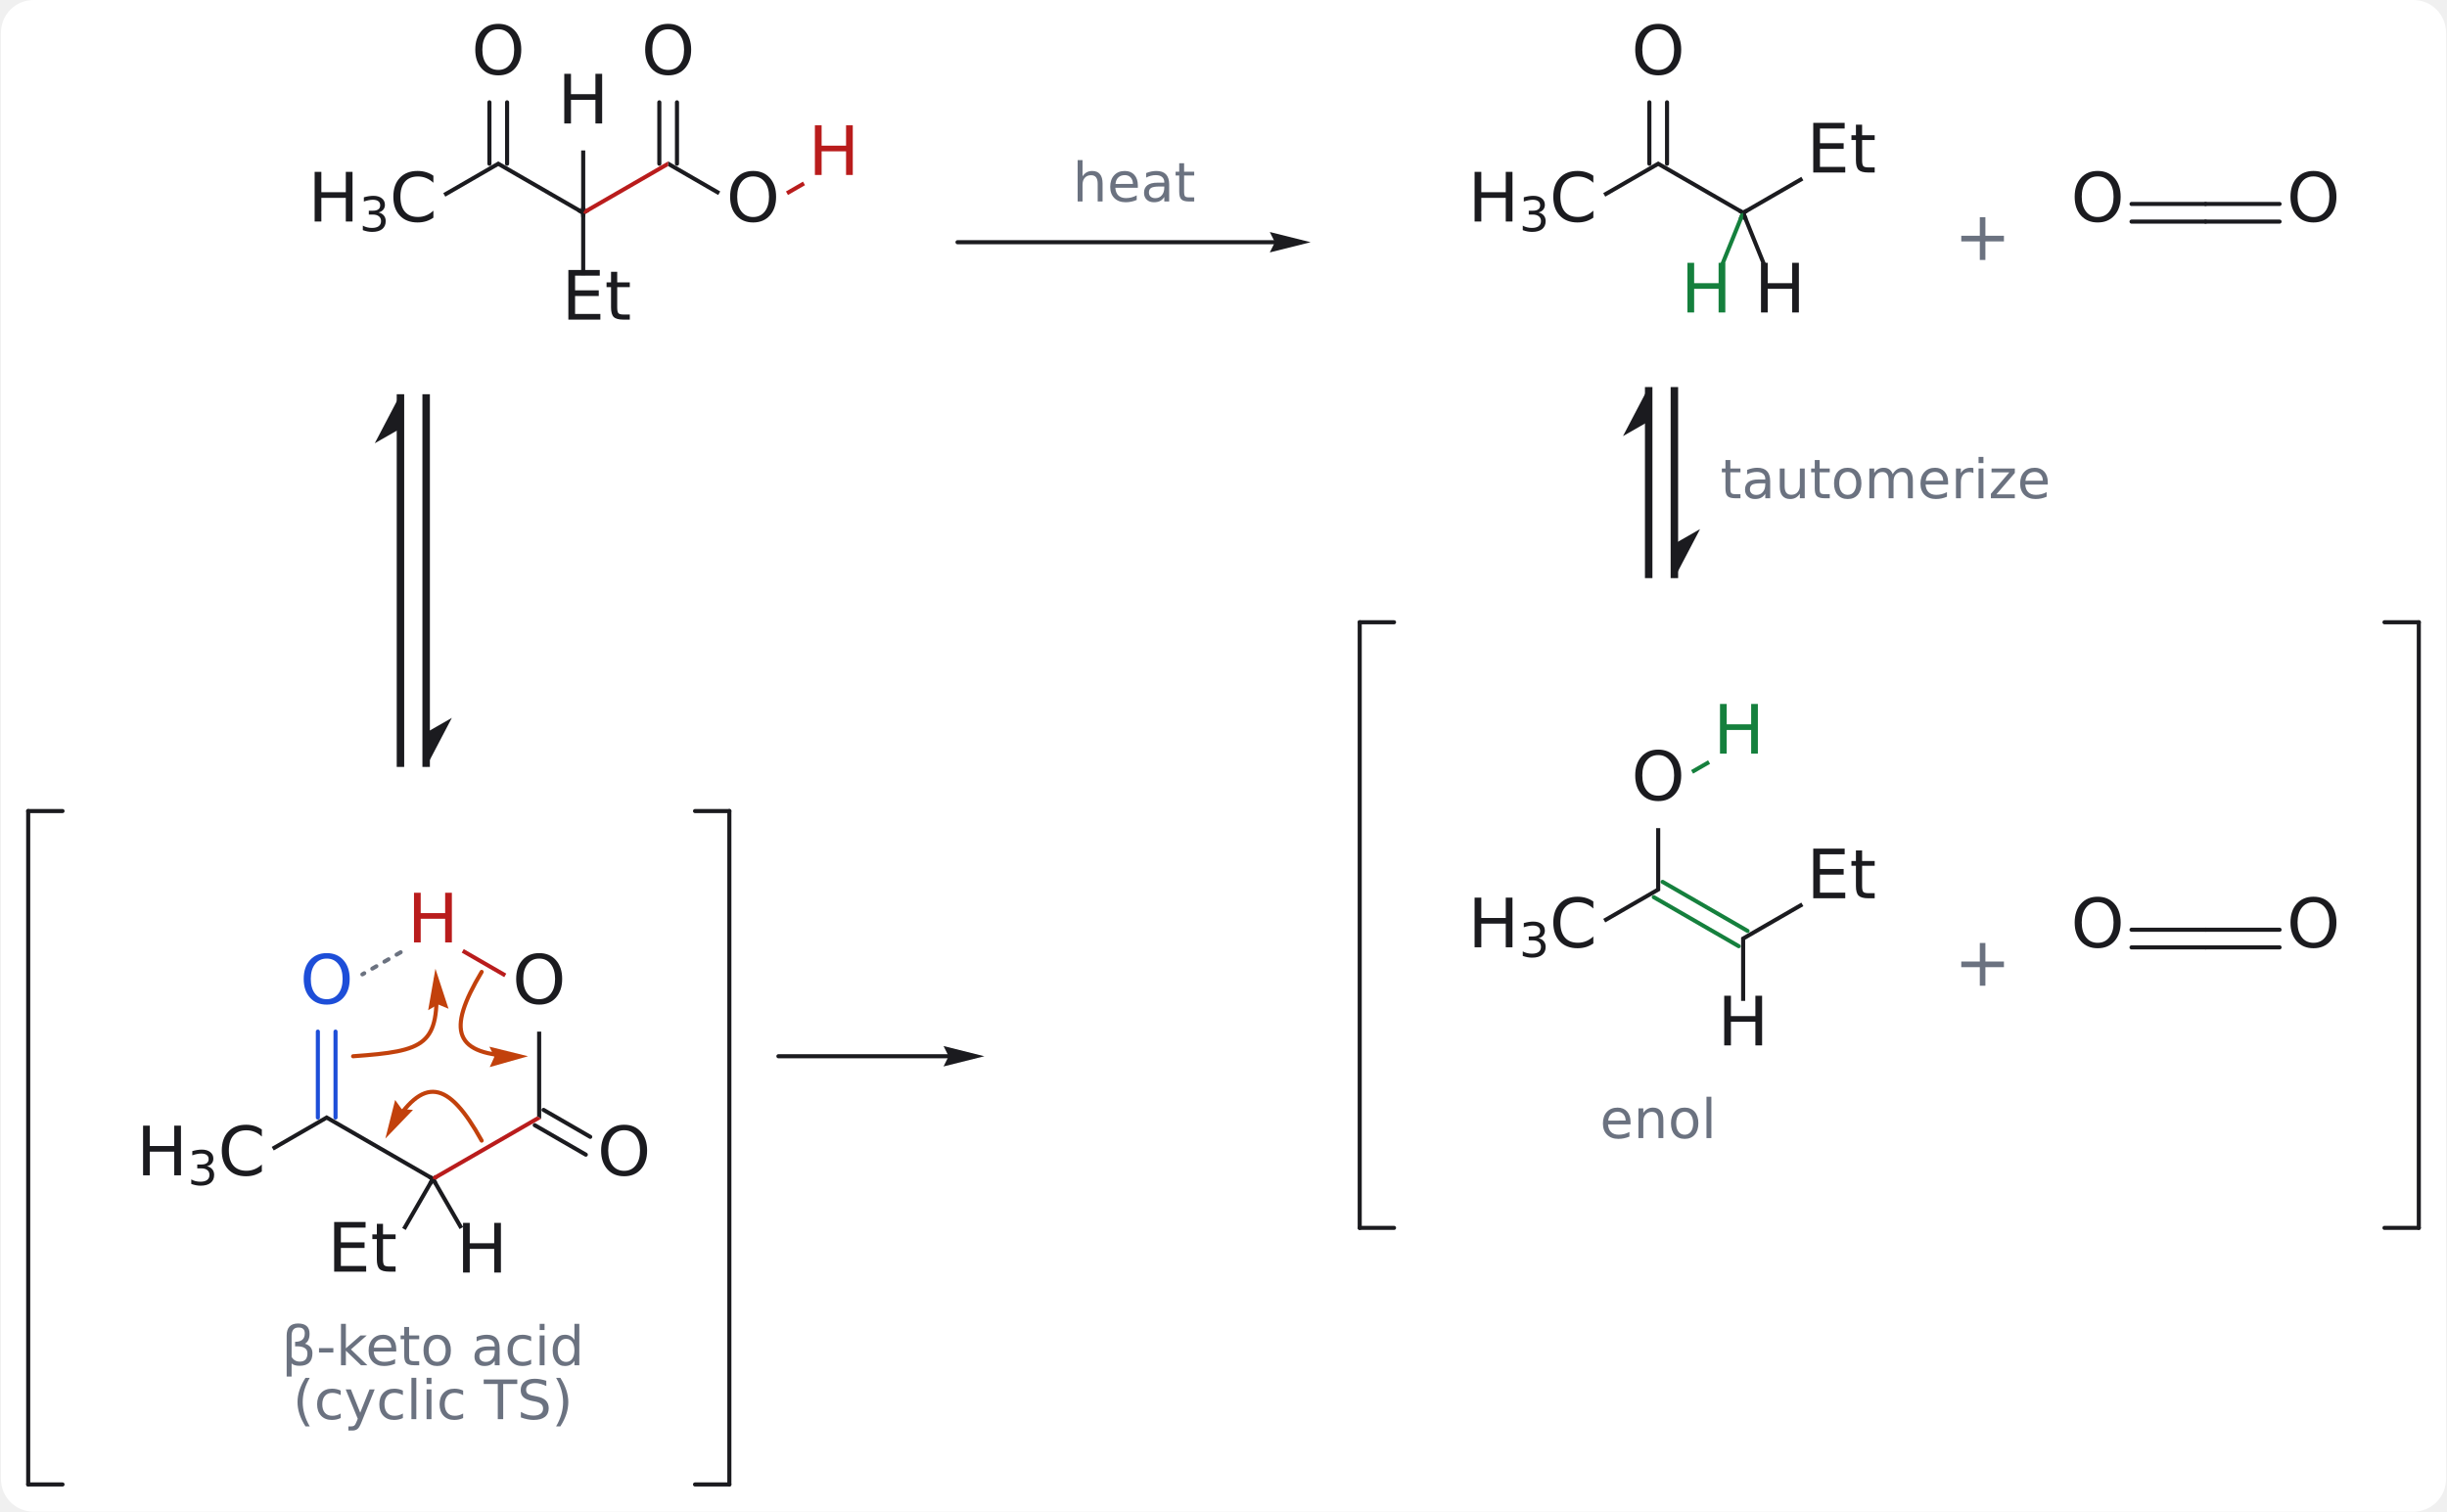
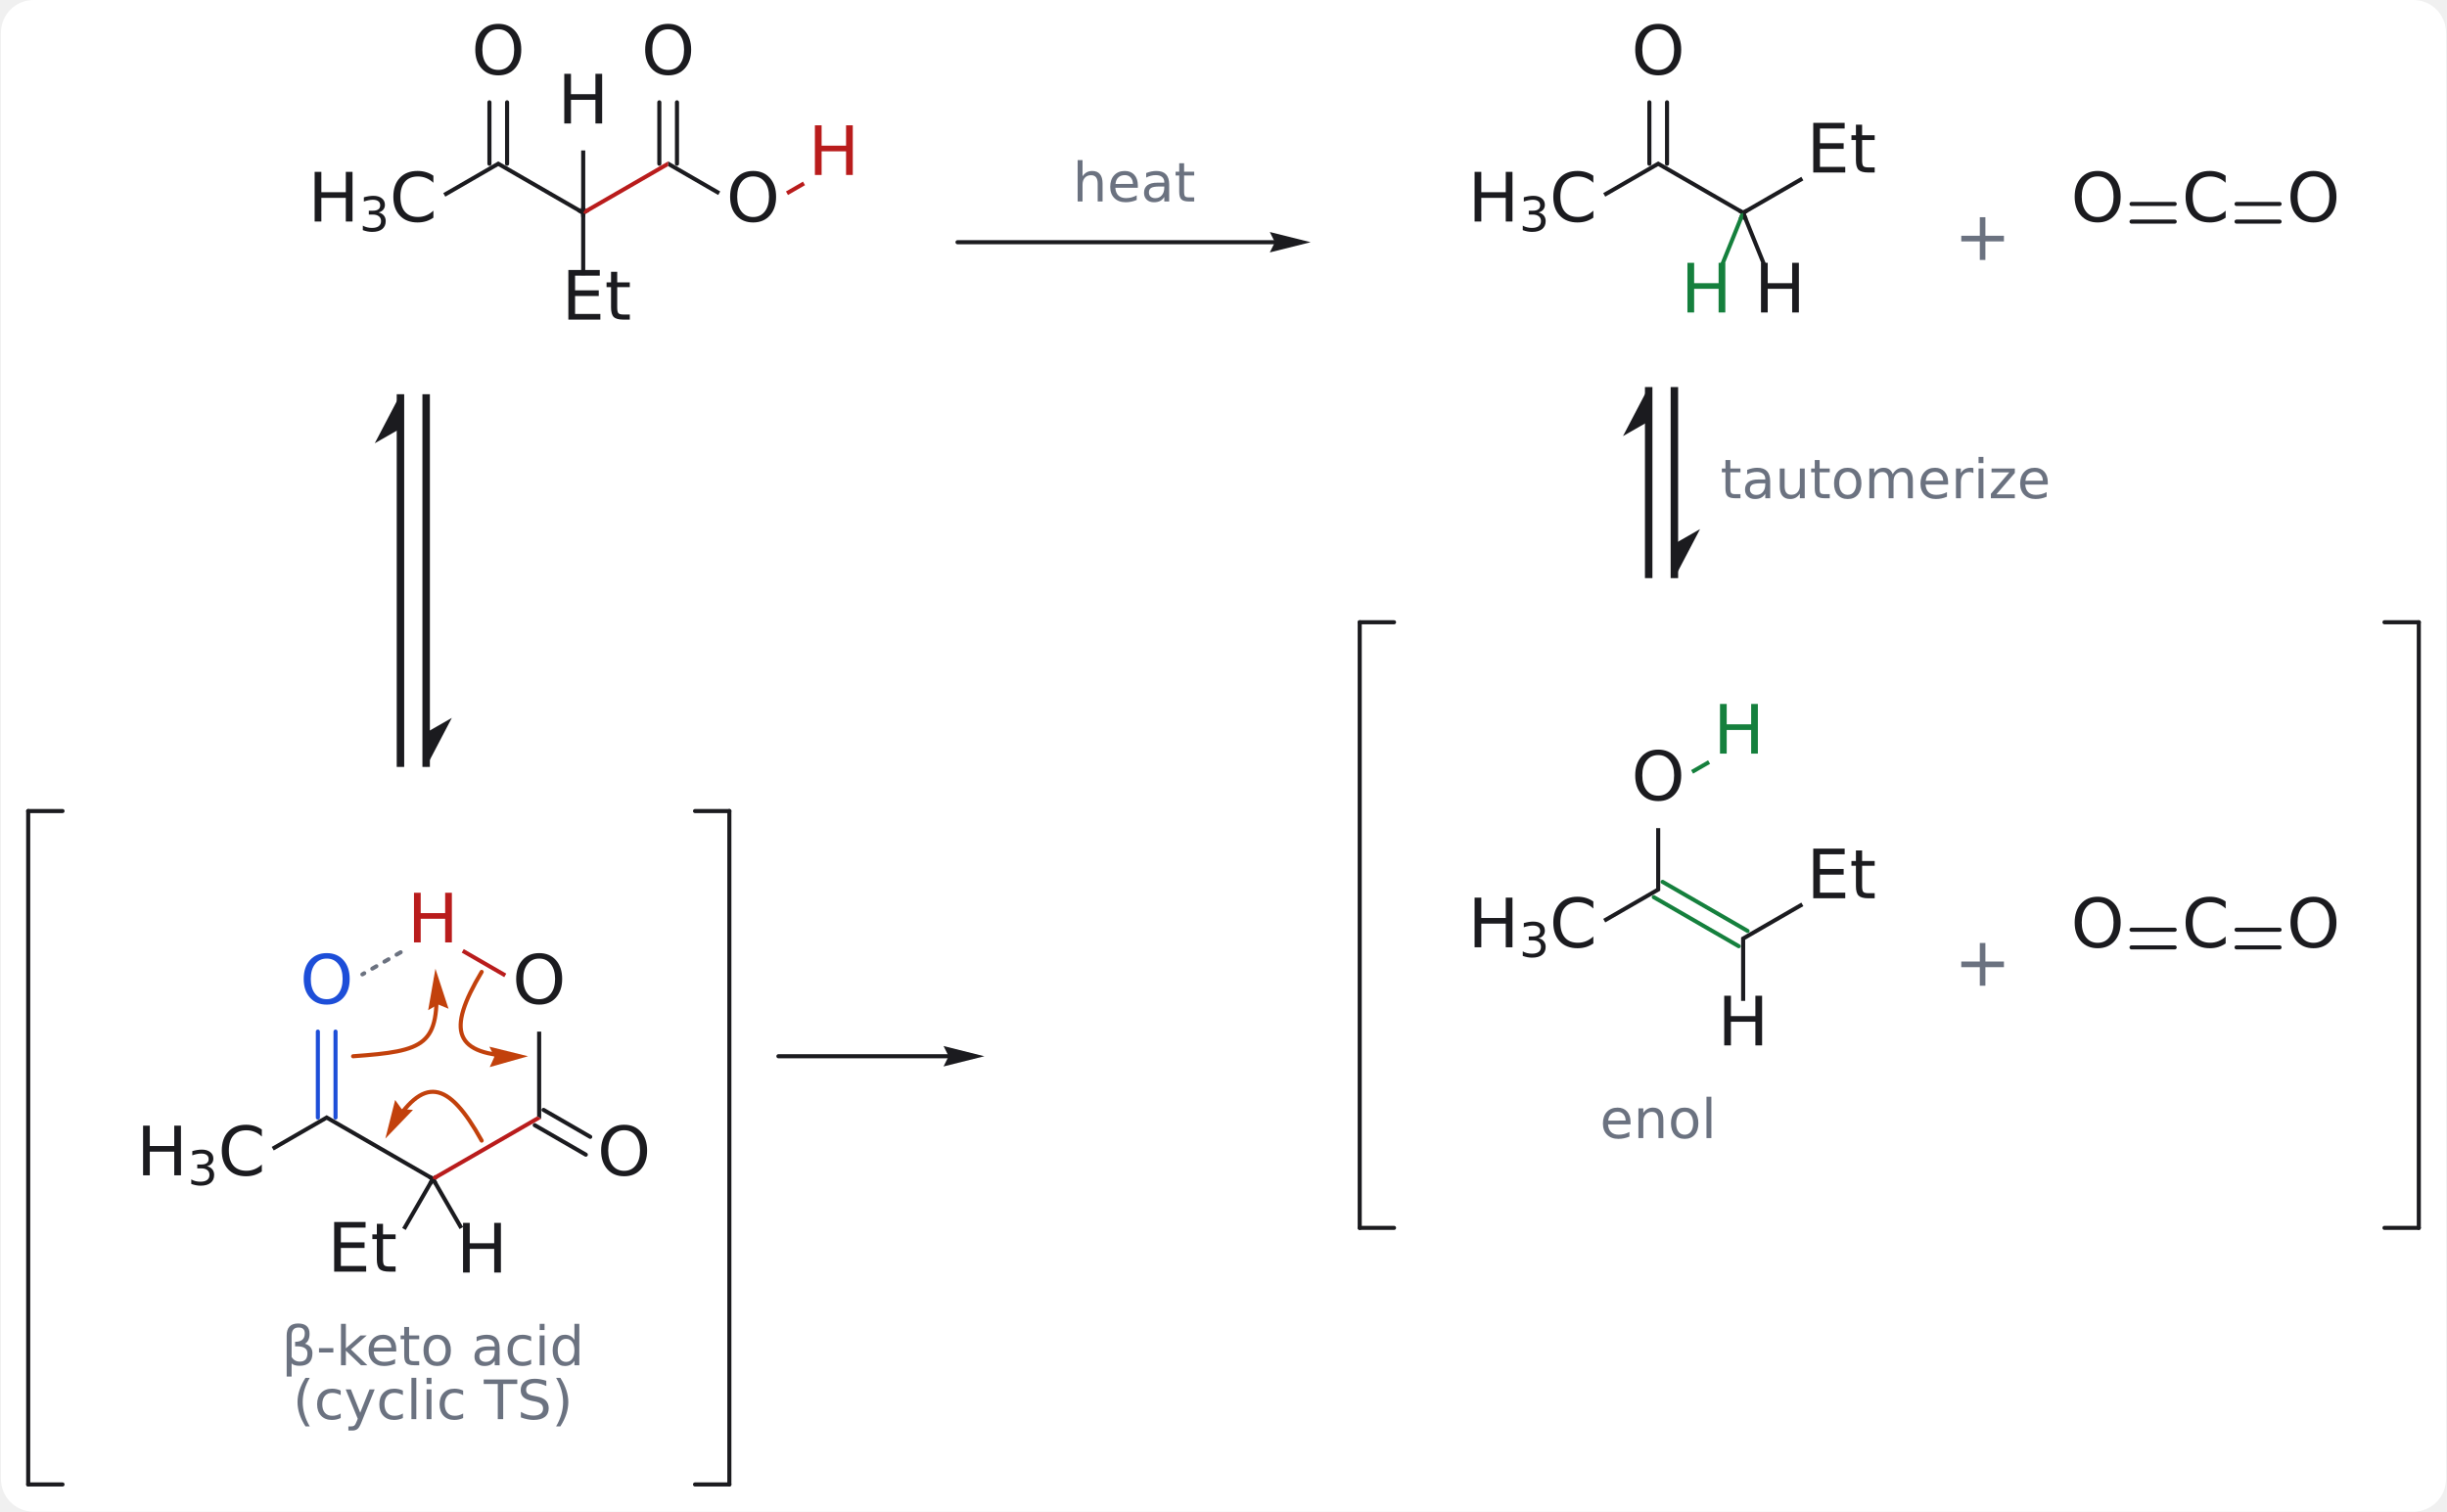
<svg xmlns="http://www.w3.org/2000/svg" viewBox="-113.559 -91.123 1046.915 647.361" width="649" height="401">
  <style>.c-ink.fill{fill:#1b1b1f}.c-ink.stroke{stroke:#1b1b1f}.c-arrow.fill{fill:#c2410c}.c-arrow.stroke{stroke:#c2410c}.c-nu.fill{fill:#1d4ed8}.c-nu.stroke{stroke:#1d4ed8}.c-el.fill{fill:#b91c1c}.c-el.stroke{stroke:#b91c1c}.c-good.fill{fill:#15803d}.c-good.stroke{stroke:#15803d}.c-muted.fill{fill:#6b7280}.c-muted.stroke{stroke:#6b7280}.card{fill:#ffffff}@media (prefers-color-scheme: dark){.c-ink.fill{fill:#e6e6ea}.c-ink.stroke{stroke:#e6e6ea}.c-arrow.fill{fill:#ff9f5a}.c-arrow.stroke{stroke:#ff9f5a}.c-nu.fill{fill:#8ab4ff}.c-nu.stroke{stroke:#8ab4ff}.c-el.fill{fill:#ff8a8a}.c-el.stroke{stroke:#ff8a8a}.c-good.fill{fill:#6ee7a0}.c-good.stroke{stroke:#6ee7a0}.c-muted.fill{fill:#9ca3af}.c-muted.stroke{stroke:#9ca3af}.card{fill:#1e1e1e}}</style>
  <rect class="card" x="-113.559" y="-91.123" width="1046.915" height="647.361" rx="14" />
  <line class="c-muted stroke" x1="57.58" y1="316.68" x2="41.20" y2="326.13" stroke-width="1.75" stroke-linecap="round" stroke-dasharray="2 4" />
  <line class="c-ink stroke" x1="-101.89" y1="256.20" x2="-101.89" y2="544.57" stroke-width="1.75" stroke-linecap="round" />
  <line class="c-ink stroke" x1="-101.89" y1="256.20" x2="-87.19" y2="256.20" stroke-width="1.75" stroke-linecap="round" />
  <line class="c-ink stroke" x1="-101.89" y1="544.57" x2="-87.19" y2="544.57" stroke-width="1.75" stroke-linecap="round" />
  <line class="c-ink stroke" x1="198.32" y1="256.20" x2="198.32" y2="544.57" stroke-width="1.75" stroke-linecap="round" />
  <line class="c-ink stroke" x1="198.32" y1="256.20" x2="183.62" y2="256.20" stroke-width="1.75" stroke-linecap="round" />
  <line class="c-ink stroke" x1="198.32" y1="544.57" x2="183.62" y2="544.57" stroke-width="1.75" stroke-linecap="round" />
  <line class="c-ink stroke" x1="68.50" y1="77.70" x2="68.50" y2="237.30" stroke-width="3.2" stroke-linecap="butt" />
  <polygon class="c-ink fill" points="68.50,237.30 79.50,216.30 68.50,222.60" />
  <line class="c-ink stroke" x1="57.50" y1="237.30" x2="57.50" y2="77.70" stroke-width="3.2" stroke-linecap="butt" />
  <polygon class="c-ink fill" points="57.50,77.70 46.50,98.70 57.50,92.40" />
  <line class="c-ink stroke" x1="468.22" y1="175.35" x2="468.22" y2="434.70" stroke-width="1.75" stroke-linecap="round" />
  <line class="c-ink stroke" x1="468.22" y1="175.35" x2="482.92" y2="175.35" stroke-width="1.75" stroke-linecap="round" />
  <line class="c-ink stroke" x1="468.22" y1="434.70" x2="482.92" y2="434.70" stroke-width="1.75" stroke-linecap="round" />
  <line class="c-ink stroke" x1="921.69" y1="175.35" x2="921.69" y2="434.70" stroke-width="1.75" stroke-linecap="round" />
  <line class="c-ink stroke" x1="921.69" y1="175.35" x2="906.99" y2="175.35" stroke-width="1.75" stroke-linecap="round" />
  <line class="c-ink stroke" x1="921.69" y1="434.70" x2="906.99" y2="434.70" stroke-width="1.75" stroke-linecap="round" />
  <line class="c-ink stroke" x1="591.95" y1="156.45" x2="591.95" y2="74.63" stroke-width="3.2" stroke-linecap="butt" />
  <polygon class="c-ink fill" points="591.95,74.63 580.95,95.63 591.95,89.33" />
  <line class="c-ink stroke" x1="602.95" y1="74.63" x2="602.95" y2="156.45" stroke-width="3.2" stroke-linecap="butt" />
  <polygon class="c-ink fill" points="602.95,156.45 613.95,135.45 602.95,141.75" />
  <line class="c-ink stroke" x1="95.592" y1="-21" x2="95.592" y2="-47.303" stroke-width="1.75" stroke-linecap="round" />
  <line class="c-ink stroke" x1="103.152" y1="-21" x2="103.152" y2="-47.303" stroke-width="1.75" stroke-linecap="round" />
  <line class="c-ink stroke" x1="168.336" y1="-21" x2="168.336" y2="-47.303" stroke-width="1.75" stroke-linecap="round" />
  <line class="c-ink stroke" x1="175.896" y1="-21" x2="175.896" y2="-47.303" stroke-width="1.75" stroke-linecap="round" />
  <line class="c-ink stroke" x1="592.242" y1="-21" x2="592.242" y2="-47.303" stroke-width="1.75" stroke-linecap="round" />
  <line class="c-ink stroke" x1="599.802" y1="-21" x2="599.802" y2="-47.303" stroke-width="1.75" stroke-linecap="round" />
-   <line class="c-ink stroke" x1="830.382" y1="3.78" x2="798.69" y2="3.78" stroke-width="1.75" stroke-linecap="round" />
-   <line class="c-ink stroke" x1="830.382" y1="-3.78" x2="798.69" y2="-3.78" stroke-width="1.75" stroke-linecap="round" />
-   <line class="c-ink stroke" x1="830.382" y1="-3.78" x2="862.074" y2="-3.78" stroke-width="1.75" stroke-linecap="round" />
-   <line class="c-ink stroke" x1="830.382" y1="3.78" x2="862.074" y2="3.78" stroke-width="1.75" stroke-linecap="round" />
+   <line class="c-ink stroke" x1="817.17" y1="3.78" x2="798.69" y2="3.78" stroke-width="1.75" stroke-linecap="round" />
+   <line class="c-ink stroke" x1="817.17" y1="-3.78" x2="798.69" y2="-3.78" stroke-width="1.75" stroke-linecap="round" />
+   <line class="c-ink stroke" x1="843.651" y1="-3.78" x2="862.074" y2="-3.78" stroke-width="1.75" stroke-linecap="round" />
+   <line class="c-ink stroke" x1="843.651" y1="3.78" x2="862.074" y2="3.78" stroke-width="1.75" stroke-linecap="round" />
  <path class="c-nu stroke" d="M29.694 350.647 L29.694 387.45 " fill="none" stroke-width="1.75" stroke-linecap="round" stroke-linejoin="round" />
  <path class="c-nu stroke" d="M22.134 350.647 L22.134 387.45 " fill="none" stroke-width="1.75" stroke-linecap="round" stroke-linejoin="round" />
  <line class="c-ink stroke" x1="118.776" y1="384.176" x2="138.75" y2="395.709" stroke-width="1.75" stroke-linecap="round" />
  <line class="c-ink stroke" x1="114.996" y1="390.724" x2="136.86" y2="403.347" stroke-width="1.75" stroke-linecap="round" />
  <path class="c-good stroke" d="M597.912 286.526 L634.284 307.526 " fill="none" stroke-width="1.75" stroke-linecap="round" stroke-linejoin="round" />
  <path class="c-good stroke" d="M594.132 293.074 L630.504 314.074 " fill="none" stroke-width="1.75" stroke-linecap="round" stroke-linejoin="round" />
-   <line class="c-ink stroke" x1="830.382" y1="314.58" x2="798.69" y2="314.58" stroke-width="1.75" stroke-linecap="round" />
-   <line class="c-ink stroke" x1="830.382" y1="307.02" x2="798.69" y2="307.02" stroke-width="1.75" stroke-linecap="round" />
-   <line class="c-ink stroke" x1="830.382" y1="307.02" x2="862.074" y2="307.02" stroke-width="1.75" stroke-linecap="round" />
-   <line class="c-ink stroke" x1="830.382" y1="314.58" x2="862.074" y2="314.58" stroke-width="1.75" stroke-linecap="round" />
+   <line class="c-ink stroke" x1="817.17" y1="314.58" x2="798.69" y2="314.58" stroke-width="1.75" stroke-linecap="round" />
+   <line class="c-ink stroke" x1="817.17" y1="307.02" x2="798.69" y2="307.02" stroke-width="1.75" stroke-linecap="round" />
+   <line class="c-ink stroke" x1="843.651" y1="307.02" x2="862.074" y2="307.02" stroke-width="1.75" stroke-linecap="round" />
+   <line class="c-ink stroke" x1="843.651" y1="314.58" x2="862.074" y2="314.58" stroke-width="1.75" stroke-linecap="round" />
  <path class="c-ink fill stroke" d="M134.869 -1.516 L134.111 -1.953 L133.236 -0.438 L134.869 0.505 L135.744 0 Z M136.619 -1.516 L136.619 -2.391 L134.869 -2.391 L134.869 -1.516 L135.744 0 Z M134.869 0.505 L134.869 1.75 L136.619 1.75 L136.619 0.505 L135.744 0 Z M136.619 0.505 L138.252 -0.438 L137.377 -1.953 L136.619 -1.516 L135.744 0 Z " stroke-width="0" stroke-linecap="round" stroke-linejoin="round" />
  <path class="c-ink fill stroke" d="M632.394 -1.01 L631.316 -1.633 L630.441 -0.117 L631.298 0.377 L632.394 0 Z M631.298 0.377 L630.444 2.488 L632.066 3.144 L632.394 2.333 L632.394 0 Z M632.394 2.333 L632.722 3.144 L634.344 2.488 L633.49 0.377 L632.394 0 Z M633.49 0.377 L634.347 -0.117 L633.472 -1.633 L632.394 -1.01 L632.394 0 Z " stroke-width="0" stroke-linecap="round" stroke-linejoin="round" />
  <path class="c-ink fill stroke" d="M71.4 412.69 L70.322 412.067 L69.447 413.583 L70.205 414.02 L71.4 413.7 Z M72.595 414.02 L73.353 413.583 L72.478 412.067 L71.4 412.69 L71.4 413.7 Z M70.205 414.02 L69.447 415.333 L70.963 416.208 L71.4 415.45 L71.4 413.7 Z M71.4 415.45 L71.838 416.208 L73.353 415.333 L72.595 414.02 L71.4 413.7 Z " stroke-width="0" stroke-linecap="round" stroke-linejoin="round" />
  <path class="c-ink fill stroke" d="M76.706 -6.903 L99.372 -19.99 L99.372 -22.01 L75.831 -8.419 Z M99.372 -19.99 L134.869 0.505 L135.744 0 L134.869 -1.516 L99.372 -22.01 Z M136.619 -1.516 L136.619 -26.702 L134.869 -26.702 L134.869 -1.516 L135.744 0 Z M134.869 0.505 L134.869 26.702 L136.619 26.702 L136.619 0.505 L135.744 0 Z M172.116 -19.99 L193.543 -7.618 L194.418 -9.134 L172.116 -22.01 Z M573.356 -6.903 L596.022 -19.99 L596.022 -22.01 L572.481 -8.419 Z M596.022 -19.99 L631.298 0.377 L632.394 0 L632.394 -1.01 L596.022 -22.01 Z M632.394 2.333 L641.144 23.964 L642.767 23.308 L633.49 0.377 L632.394 0 Z M633.49 0.377 L658.185 -13.881 L657.31 -15.396 L632.394 -1.01 L632.394 0 Z M25.914 388.46 L70.205 414.02 L71.4 413.7 L71.4 412.69 L25.914 386.44 Z M117.761 387.955 L117.761 350.647 L116.011 350.647 L116.011 386.945 Z M25.914 386.44 L2.373 400.031 L3.248 401.547 L25.914 388.46 Z M70.205 414.02 L58.249 434.728 L59.764 435.603 L71.4 415.45 L71.4 413.7 Z M71.4 415.45 L82.81 435.212 L84.325 434.337 L72.595 414.02 L71.4 413.7 Z M573.356 303.897 L596.897 290.305 L595.147 289.295 L572.481 302.381 Z M596.897 290.305 L596.897 263.497 L595.147 263.497 L595.147 289.295 Z M631.519 310.295 L631.519 337.502 L633.269 337.502 L633.269 311.305 Z M633.269 311.305 L658.185 296.92 L657.31 295.404 L631.519 310.295 Z " stroke-width="0" stroke-linecap="round" stroke-linejoin="round" />
  <path class="c-good fill stroke" d="M631.298 0.377 L622.021 23.308 L623.644 23.964 L632.394 2.333 L632.394 0 Z M610.967 240.185 L618.255 235.978 L617.38 234.463 L610.092 238.669 Z " stroke-width="0" stroke-linecap="round" stroke-linejoin="round" />
  <path class="c-el fill stroke" d="M136.619 0.505 L172.116 -19.99 L172.116 -22.01 L136.619 -1.516 L135.744 0 Z M223.433 -7.615 L230.721 -11.822 L229.846 -13.337 L222.558 -9.131 Z M72.595 414.02 L117.761 387.955 L116.011 386.945 L71.4 412.69 L71.4 413.7 Z M83.733 316.827 L101.941 327.336 L102.816 325.82 L84.607 315.312 Z " stroke-width="0" stroke-linecap="round" stroke-linejoin="round" />
  <text class="c-ink fill" xml:space="preserve" x="17.896" y="-16.456" font-family="DejaVu Sans, Noto Sans CJK KR, Noto Sans CJK JP, sans-serif" font-size="29.167" font-weight="normal" font-style="normal" text-decoration="none" dominant-baseline="text-before-edge">H</text>
  <text class="c-ink fill" xml:space="preserve" x="39.828" y="-6.248" font-family="DejaVu Sans, Noto Sans CJK KR, Noto Sans CJK JP, sans-serif" font-size="20.417" font-weight="normal" font-style="normal" text-decoration="none" dominant-baseline="text-before-edge">3</text>
  <text class="c-ink fill" xml:space="preserve" x="52.817" y="-16.456" font-family="DejaVu Sans, Noto Sans CJK KR, Noto Sans CJK JP, sans-serif" font-size="29.167" font-weight="normal" font-style="normal" text-decoration="none" dominant-baseline="text-before-edge">C</text>
  <text class="c-ink fill" xml:space="preserve" x="87.893" y="-79.456" font-family="DejaVu Sans, Noto Sans CJK KR, Noto Sans CJK JP, sans-serif" font-size="29.167" font-weight="normal" font-style="normal" text-decoration="none" dominant-baseline="text-before-edge">O</text>
  <text class="c-ink fill" xml:space="preserve" x="124.778" y="-58.442" font-family="DejaVu Sans, Noto Sans CJK KR, Noto Sans CJK JP, sans-serif" font-size="29.167" font-weight="normal" font-style="normal" text-decoration="none" dominant-baseline="text-before-edge">H</text>
  <text class="c-ink fill" xml:space="preserve" x="126.53" y="25.558" font-family="DejaVu Sans, Noto Sans CJK KR, Noto Sans CJK JP, sans-serif" font-size="29.167" font-weight="normal" font-style="normal" text-decoration="none" dominant-baseline="text-before-edge">Et</text>
  <text class="c-ink fill" xml:space="preserve" x="160.637" y="-79.456" font-family="DejaVu Sans, Noto Sans CJK KR, Noto Sans CJK JP, sans-serif" font-size="29.167" font-weight="normal" font-style="normal" text-decoration="none" dominant-baseline="text-before-edge">O</text>
  <text class="c-ink fill" xml:space="preserve" x="197.009" y="-16.456" font-family="DejaVu Sans, Noto Sans CJK KR, Noto Sans CJK JP, sans-serif" font-size="29.167" font-weight="normal" font-style="normal" text-decoration="none" dominant-baseline="text-before-edge">O</text>
  <text class="c-el fill" xml:space="preserve" x="232.088" y="-36.392" font-family="DejaVu Sans, Noto Sans CJK KR, Noto Sans CJK JP, sans-serif" font-size="29.167" font-weight="normal" font-style="normal" text-decoration="none" dominant-baseline="text-before-edge">H</text>
  <text class="c-ink fill" xml:space="preserve" x="514.546" y="-16.456" font-family="DejaVu Sans, Noto Sans CJK KR, Noto Sans CJK JP, sans-serif" font-size="29.167" font-weight="normal" font-style="normal" text-decoration="none" dominant-baseline="text-before-edge">H</text>
  <text class="c-ink fill" xml:space="preserve" x="536.478" y="-6.248" font-family="DejaVu Sans, Noto Sans CJK KR, Noto Sans CJK JP, sans-serif" font-size="20.417" font-weight="normal" font-style="normal" text-decoration="none" dominant-baseline="text-before-edge">3</text>
  <text class="c-ink fill" xml:space="preserve" x="549.467" y="-16.456" font-family="DejaVu Sans, Noto Sans CJK KR, Noto Sans CJK JP, sans-serif" font-size="29.167" font-weight="normal" font-style="normal" text-decoration="none" dominant-baseline="text-before-edge">C</text>
  <text class="c-ink fill" xml:space="preserve" x="584.543" y="-79.456" font-family="DejaVu Sans, Noto Sans CJK KR, Noto Sans CJK JP, sans-serif" font-size="29.167" font-weight="normal" font-style="normal" text-decoration="none" dominant-baseline="text-before-edge">O</text>
  <text class="c-good fill" xml:space="preserve" x="605.678" y="22.492" font-family="DejaVu Sans, Noto Sans CJK KR, Noto Sans CJK JP, sans-serif" font-size="29.167" font-weight="normal" font-style="normal" text-decoration="none" dominant-baseline="text-before-edge">H</text>
  <text class="c-ink fill" xml:space="preserve" x="637.178" y="22.492" font-family="DejaVu Sans, Noto Sans CJK KR, Noto Sans CJK JP, sans-serif" font-size="29.167" font-weight="normal" font-style="normal" text-decoration="none" dominant-baseline="text-before-edge">H</text>
  <text class="c-ink fill" xml:space="preserve" x="659.552" y="-37.442" font-family="DejaVu Sans, Noto Sans CJK KR, Noto Sans CJK JP, sans-serif" font-size="29.167" font-weight="normal" font-style="normal" text-decoration="none" dominant-baseline="text-before-edge">Et</text>
+   <text class="c-ink fill" xml:space="preserve" x="820.199" y="-16.456" font-family="DejaVu Sans, Noto Sans CJK KR, Noto Sans CJK JP, sans-serif" font-size="29.167" font-weight="normal" font-style="normal" text-decoration="none" dominant-baseline="text-before-edge">C</text>
  <text class="c-ink fill" xml:space="preserve" x="772.703" y="-16.456" font-family="DejaVu Sans, Noto Sans CJK KR, Noto Sans CJK JP, sans-serif" font-size="29.167" font-weight="normal" font-style="normal" text-decoration="none" dominant-baseline="text-before-edge">O</text>
  <text class="c-ink fill" xml:space="preserve" x="865.103" y="-16.456" font-family="DejaVu Sans, Noto Sans CJK KR, Noto Sans CJK JP, sans-serif" font-size="29.167" font-weight="normal" font-style="normal" text-decoration="none" dominant-baseline="text-before-edge">O</text>
  <text class="c-el fill" xml:space="preserve" x="60.434" y="292.258" font-family="DejaVu Sans, Noto Sans CJK KR, Noto Sans CJK JP, sans-serif" font-size="29.167" font-weight="normal" font-style="normal" text-decoration="none" dominant-baseline="text-before-edge">H</text>
  <text class="c-nu fill" xml:space="preserve" x="14.435" y="318.494" font-family="DejaVu Sans, Noto Sans CJK KR, Noto Sans CJK JP, sans-serif" font-size="29.167" font-weight="normal" font-style="normal" text-decoration="none" dominant-baseline="text-before-edge">O</text>
  <text class="c-ink fill" xml:space="preserve" x="105.407" y="318.494" font-family="DejaVu Sans, Noto Sans CJK KR, Noto Sans CJK JP, sans-serif" font-size="29.167" font-weight="normal" font-style="normal" text-decoration="none" dominant-baseline="text-before-edge">O</text>
  <text class="c-ink fill" xml:space="preserve" x="141.779" y="391.994" font-family="DejaVu Sans, Noto Sans CJK KR, Noto Sans CJK JP, sans-serif" font-size="29.167" font-weight="normal" font-style="normal" text-decoration="none" dominant-baseline="text-before-edge">O</text>
  <text class="c-ink fill" xml:space="preserve" x="-55.562" y="391.994" font-family="DejaVu Sans, Noto Sans CJK KR, Noto Sans CJK JP, sans-serif" font-size="29.167" font-weight="normal" font-style="normal" text-decoration="none" dominant-baseline="text-before-edge">H</text>
  <text class="c-ink fill" xml:space="preserve" x="-33.63" y="402.202" font-family="DejaVu Sans, Noto Sans CJK KR, Noto Sans CJK JP, sans-serif" font-size="20.417" font-weight="normal" font-style="normal" text-decoration="none" dominant-baseline="text-before-edge">3</text>
  <text class="c-ink fill" xml:space="preserve" x="-20.641" y="391.994" font-family="DejaVu Sans, Noto Sans CJK KR, Noto Sans CJK JP, sans-serif" font-size="29.167" font-weight="normal" font-style="normal" text-decoration="none" dominant-baseline="text-before-edge">C</text>
  <text class="c-ink fill" xml:space="preserve" x="26.253" y="433.238" font-family="DejaVu Sans, Noto Sans CJK KR, Noto Sans CJK JP, sans-serif" font-size="29.167" font-weight="normal" font-style="normal" text-decoration="none" dominant-baseline="text-before-edge">Et</text>
  <text class="c-ink fill" xml:space="preserve" x="81.434" y="433.63" font-family="DejaVu Sans, Noto Sans CJK KR, Noto Sans CJK JP, sans-serif" font-size="29.167" font-weight="normal" font-style="normal" text-decoration="none" dominant-baseline="text-before-edge">H</text>
  <text class="c-ink fill" xml:space="preserve" x="514.546" y="294.344" font-family="DejaVu Sans, Noto Sans CJK KR, Noto Sans CJK JP, sans-serif" font-size="29.167" font-weight="normal" font-style="normal" text-decoration="none" dominant-baseline="text-before-edge">H</text>
  <text class="c-ink fill" xml:space="preserve" x="536.478" y="304.552" font-family="DejaVu Sans, Noto Sans CJK KR, Noto Sans CJK JP, sans-serif" font-size="20.417" font-weight="normal" font-style="normal" text-decoration="none" dominant-baseline="text-before-edge">3</text>
  <text class="c-ink fill" xml:space="preserve" x="549.467" y="294.344" font-family="DejaVu Sans, Noto Sans CJK KR, Noto Sans CJK JP, sans-serif" font-size="29.167" font-weight="normal" font-style="normal" text-decoration="none" dominant-baseline="text-before-edge">C</text>
  <text class="c-ink fill" xml:space="preserve" x="584.543" y="231.344" font-family="DejaVu Sans, Noto Sans CJK KR, Noto Sans CJK JP, sans-serif" font-size="29.167" font-weight="normal" font-style="normal" text-decoration="none" dominant-baseline="text-before-edge">O</text>
  <text class="c-good fill" xml:space="preserve" x="619.622" y="211.408" font-family="DejaVu Sans, Noto Sans CJK KR, Noto Sans CJK JP, sans-serif" font-size="29.167" font-weight="normal" font-style="normal" text-decoration="none" dominant-baseline="text-before-edge">H</text>
  <text class="c-ink fill" xml:space="preserve" x="621.428" y="336.358" font-family="DejaVu Sans, Noto Sans CJK KR, Noto Sans CJK JP, sans-serif" font-size="29.167" font-weight="normal" font-style="normal" text-decoration="none" dominant-baseline="text-before-edge">H</text>
  <text class="c-ink fill" xml:space="preserve" x="659.552" y="273.358" font-family="DejaVu Sans, Noto Sans CJK KR, Noto Sans CJK JP, sans-serif" font-size="29.167" font-weight="normal" font-style="normal" text-decoration="none" dominant-baseline="text-before-edge">Et</text>
+   <text class="c-ink fill" xml:space="preserve" x="820.199" y="294.344" font-family="DejaVu Sans, Noto Sans CJK KR, Noto Sans CJK JP, sans-serif" font-size="29.167" font-weight="normal" font-style="normal" text-decoration="none" dominant-baseline="text-before-edge">C</text>
  <text class="c-ink fill" xml:space="preserve" x="772.703" y="294.344" font-family="DejaVu Sans, Noto Sans CJK KR, Noto Sans CJK JP, sans-serif" font-size="29.167" font-weight="normal" font-style="normal" text-decoration="none" dominant-baseline="text-before-edge">O</text>
  <text class="c-ink fill" xml:space="preserve" x="865.103" y="294.344" font-family="DejaVu Sans, Noto Sans CJK KR, Noto Sans CJK JP, sans-serif" font-size="29.167" font-weight="normal" font-style="normal" text-decoration="none" dominant-baseline="text-before-edge">O</text>
  <path class="c-ink stroke" d="M296.016 12.6 L442.841 12.6 " fill="none" stroke-width="1.75" stroke-linecap="round" stroke-linejoin="round" />
  <path class="c-ink fill stroke" d="M447.216 12.6 L429.716 8.225 L431.904 12.6 L429.716 16.975 Z " stroke-width="0" stroke-linecap="round" stroke-linejoin="round" />
  <path class="c-ink stroke" d="M219.324 361.2 L303.149 361.2 " fill="none" stroke-width="1.75" stroke-linecap="round" stroke-linejoin="round" />
  <path class="c-ink fill stroke" d="M307.524 361.2 L290.024 356.825 L292.212 361.2 L290.024 365.575 Z " stroke-width="0" stroke-linecap="round" stroke-linejoin="round" />
  <path class="c-arrow stroke" d="M37.224 361.2 C68.366 358.971 74.294 356.612 72.752 328.088 " fill="none" stroke-width="1.75" stroke-linecap="round" stroke-linejoin="round" />
  <path class="c-arrow fill stroke" d="M72.475 323.719 L69.361 341.487 L73.568 338.993 L78.088 340.862 Z " stroke-width="0" stroke-linecap="round" stroke-linejoin="round" />
  <path class="c-arrow stroke" d="M92.269 325.073 C77.007 350.538 80.52 360.717 107.759 361.201 " fill="none" stroke-width="1.75" stroke-linecap="round" stroke-linejoin="round" />
  <path class="c-arrow fill stroke" d="M112.136 361.2 L95.573 357.101 L97.708 361.441 L95.719 365.85 Z " stroke-width="0" stroke-linecap="round" stroke-linejoin="round" />
  <path class="c-arrow stroke" d="M92.269 397.327 C77.846 371.366 67.267 369.317 53.219 392.67 " fill="none" stroke-width="1.75" stroke-linecap="round" stroke-linejoin="round" />
  <path class="c-arrow fill stroke" d="M51.031 396.461 L62.868 384.163 L58.042 383.841 L55.219 379.914 Z " stroke-width="0" stroke-linecap="round" stroke-linejoin="round" />
  <text class="c-muted fill" xml:space="preserve" x="345.324" y="-21" font-family="DejaVu Sans, Noto Sans CJK KR, Noto Sans CJK JP, sans-serif" font-size="23.333" font-weight="normal" font-style="normal" text-decoration="none" dominant-baseline="text-before-edge">heat</text>
  <text class="c-muted fill" xml:space="preserve" x="722.694" y="0" font-family="DejaVu Sans, Noto Sans CJK KR, Noto Sans CJK JP, sans-serif" font-size="29.167" font-weight="normal" font-style="normal" text-decoration="none" dominant-baseline="text-before-edge">+</text>
  <text class="c-muted fill" xml:space="preserve" x="6.594" y="477.372" font-family="DejaVu Sans, Noto Sans CJK KR, Noto Sans CJK JP, sans-serif" font-size="23.333" font-weight="normal" font-style="normal" text-decoration="none" dominant-baseline="text-before-edge">β-keto acid</text>
  <text class="c-muted fill" xml:space="preserve" x="11.424" y="500.472" font-family="DejaVu Sans, Noto Sans CJK KR, Noto Sans CJK JP, sans-serif" font-size="23.333" font-weight="normal" font-style="normal" text-decoration="none" dominant-baseline="text-before-edge">(cyclic TS)</text>
  <text class="c-muted fill" xml:space="preserve" x="722.694" y="310.8" font-family="DejaVu Sans, Noto Sans CJK KR, Noto Sans CJK JP, sans-serif" font-size="29.167" font-weight="normal" font-style="normal" text-decoration="none" dominant-baseline="text-before-edge">+</text>
  <text class="c-muted fill" xml:space="preserve" x="571.074" y="380.1" font-family="DejaVu Sans, Noto Sans CJK KR, Noto Sans CJK JP, sans-serif" font-size="23.333" font-weight="normal" font-style="normal" text-decoration="none" dominant-baseline="text-before-edge">enol</text>
  <text class="c-muted fill" xml:space="preserve" x="622.65" y="106.092" font-family="DejaVu Sans, Noto Sans CJK KR, Noto Sans CJK JP, sans-serif" font-size="23.333" font-weight="normal" font-style="normal" text-decoration="none" dominant-baseline="text-before-edge">tautomerize</text>
</svg>
